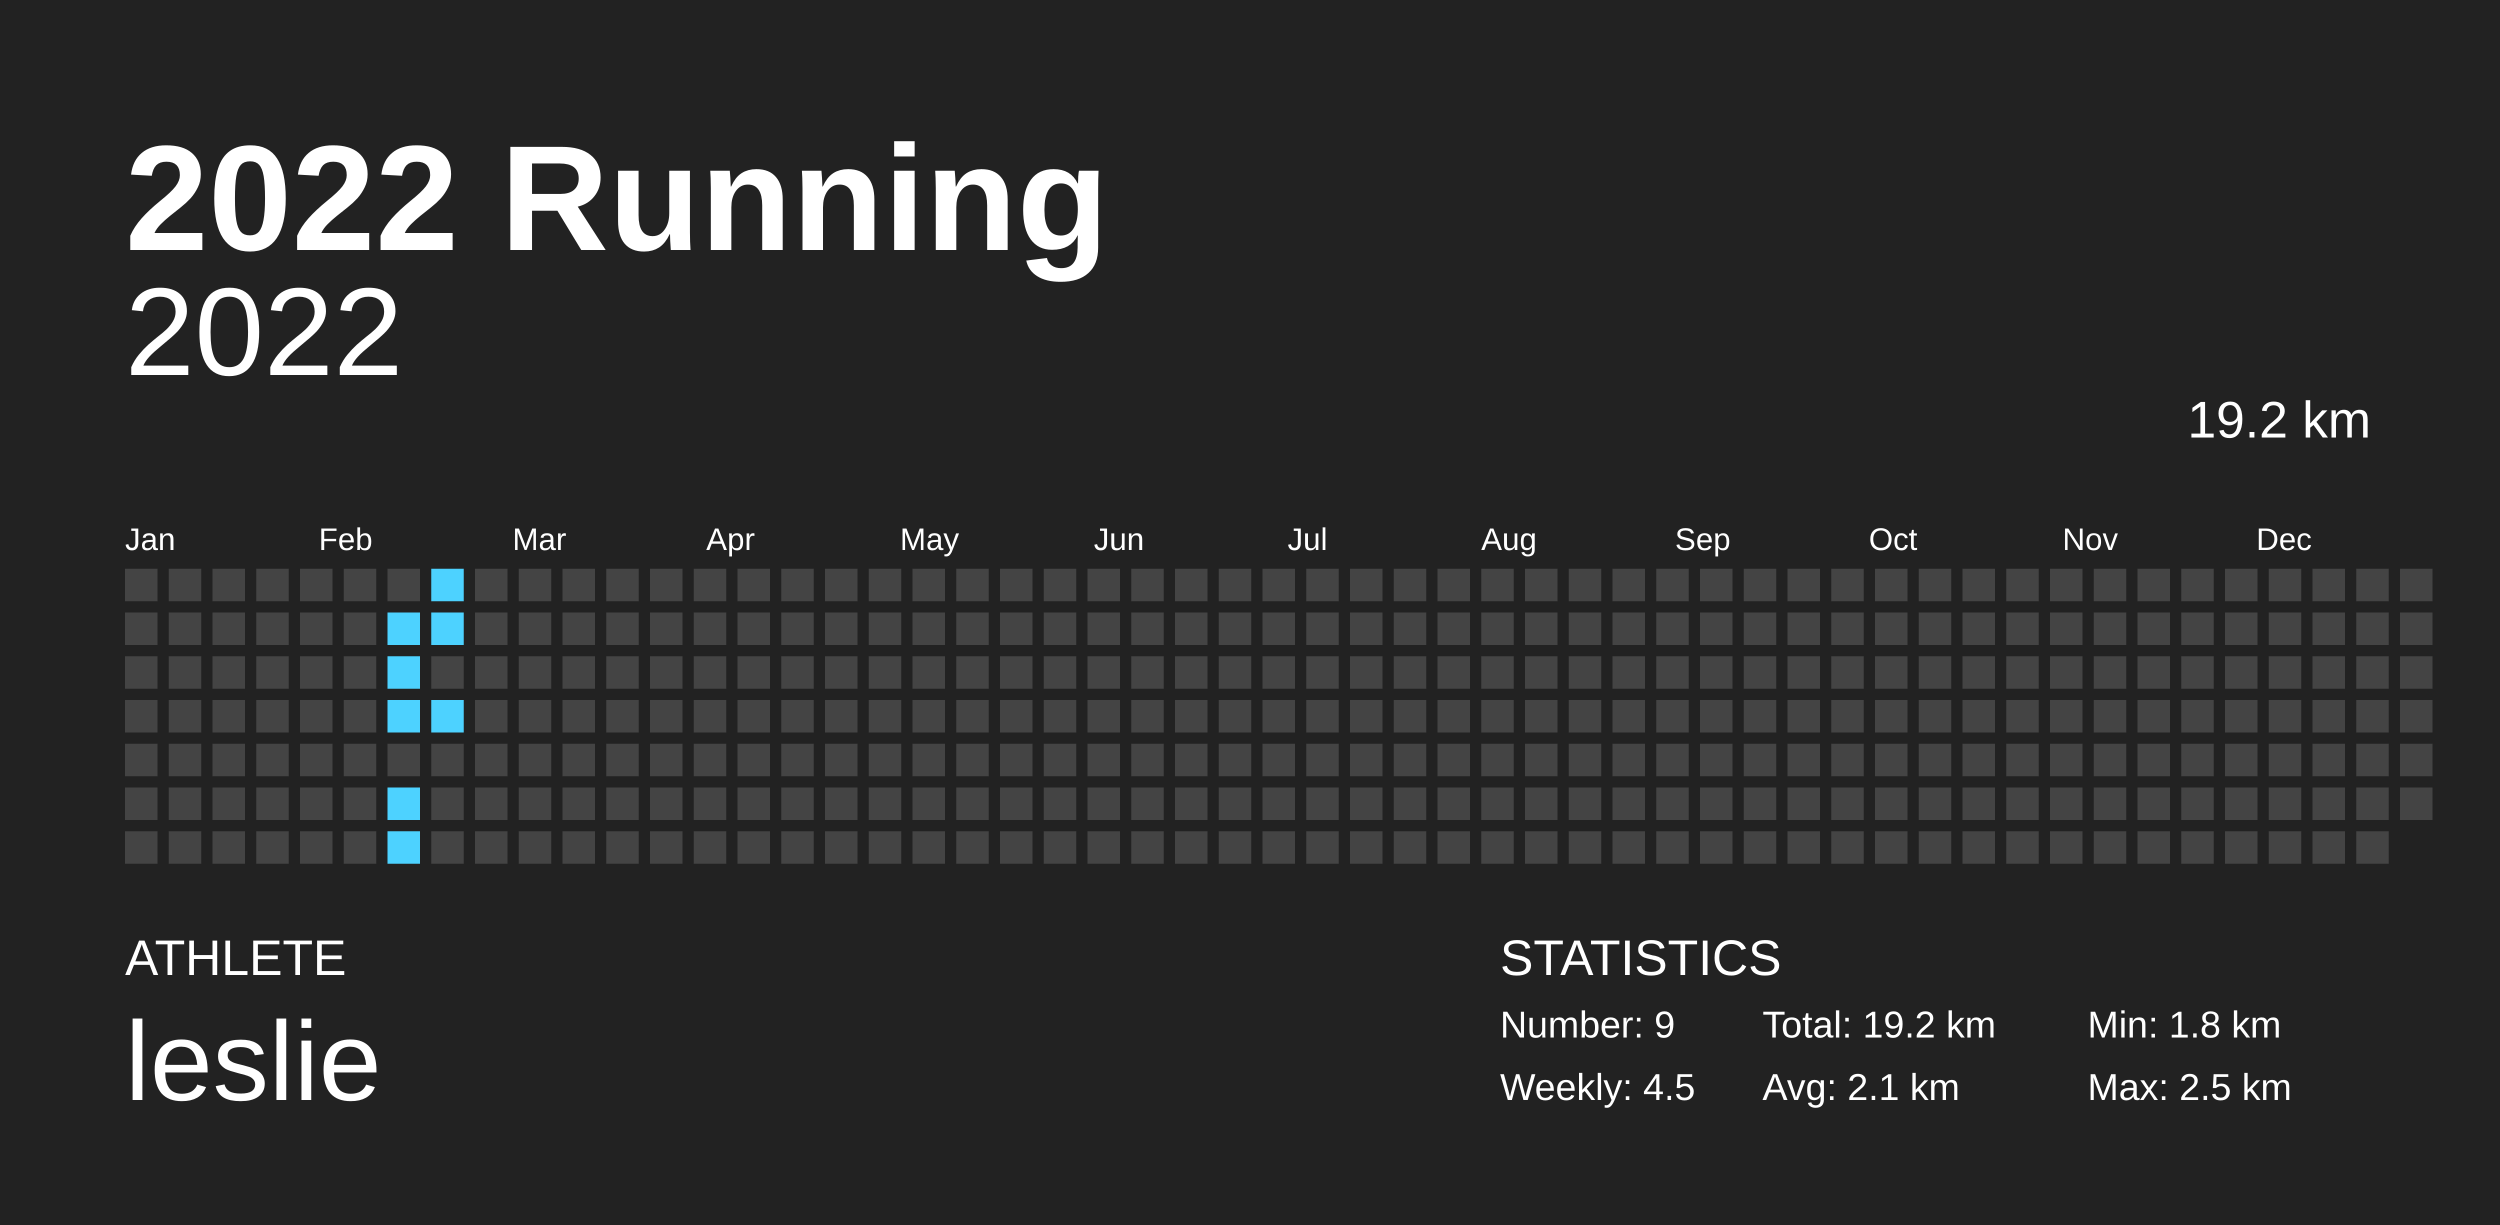
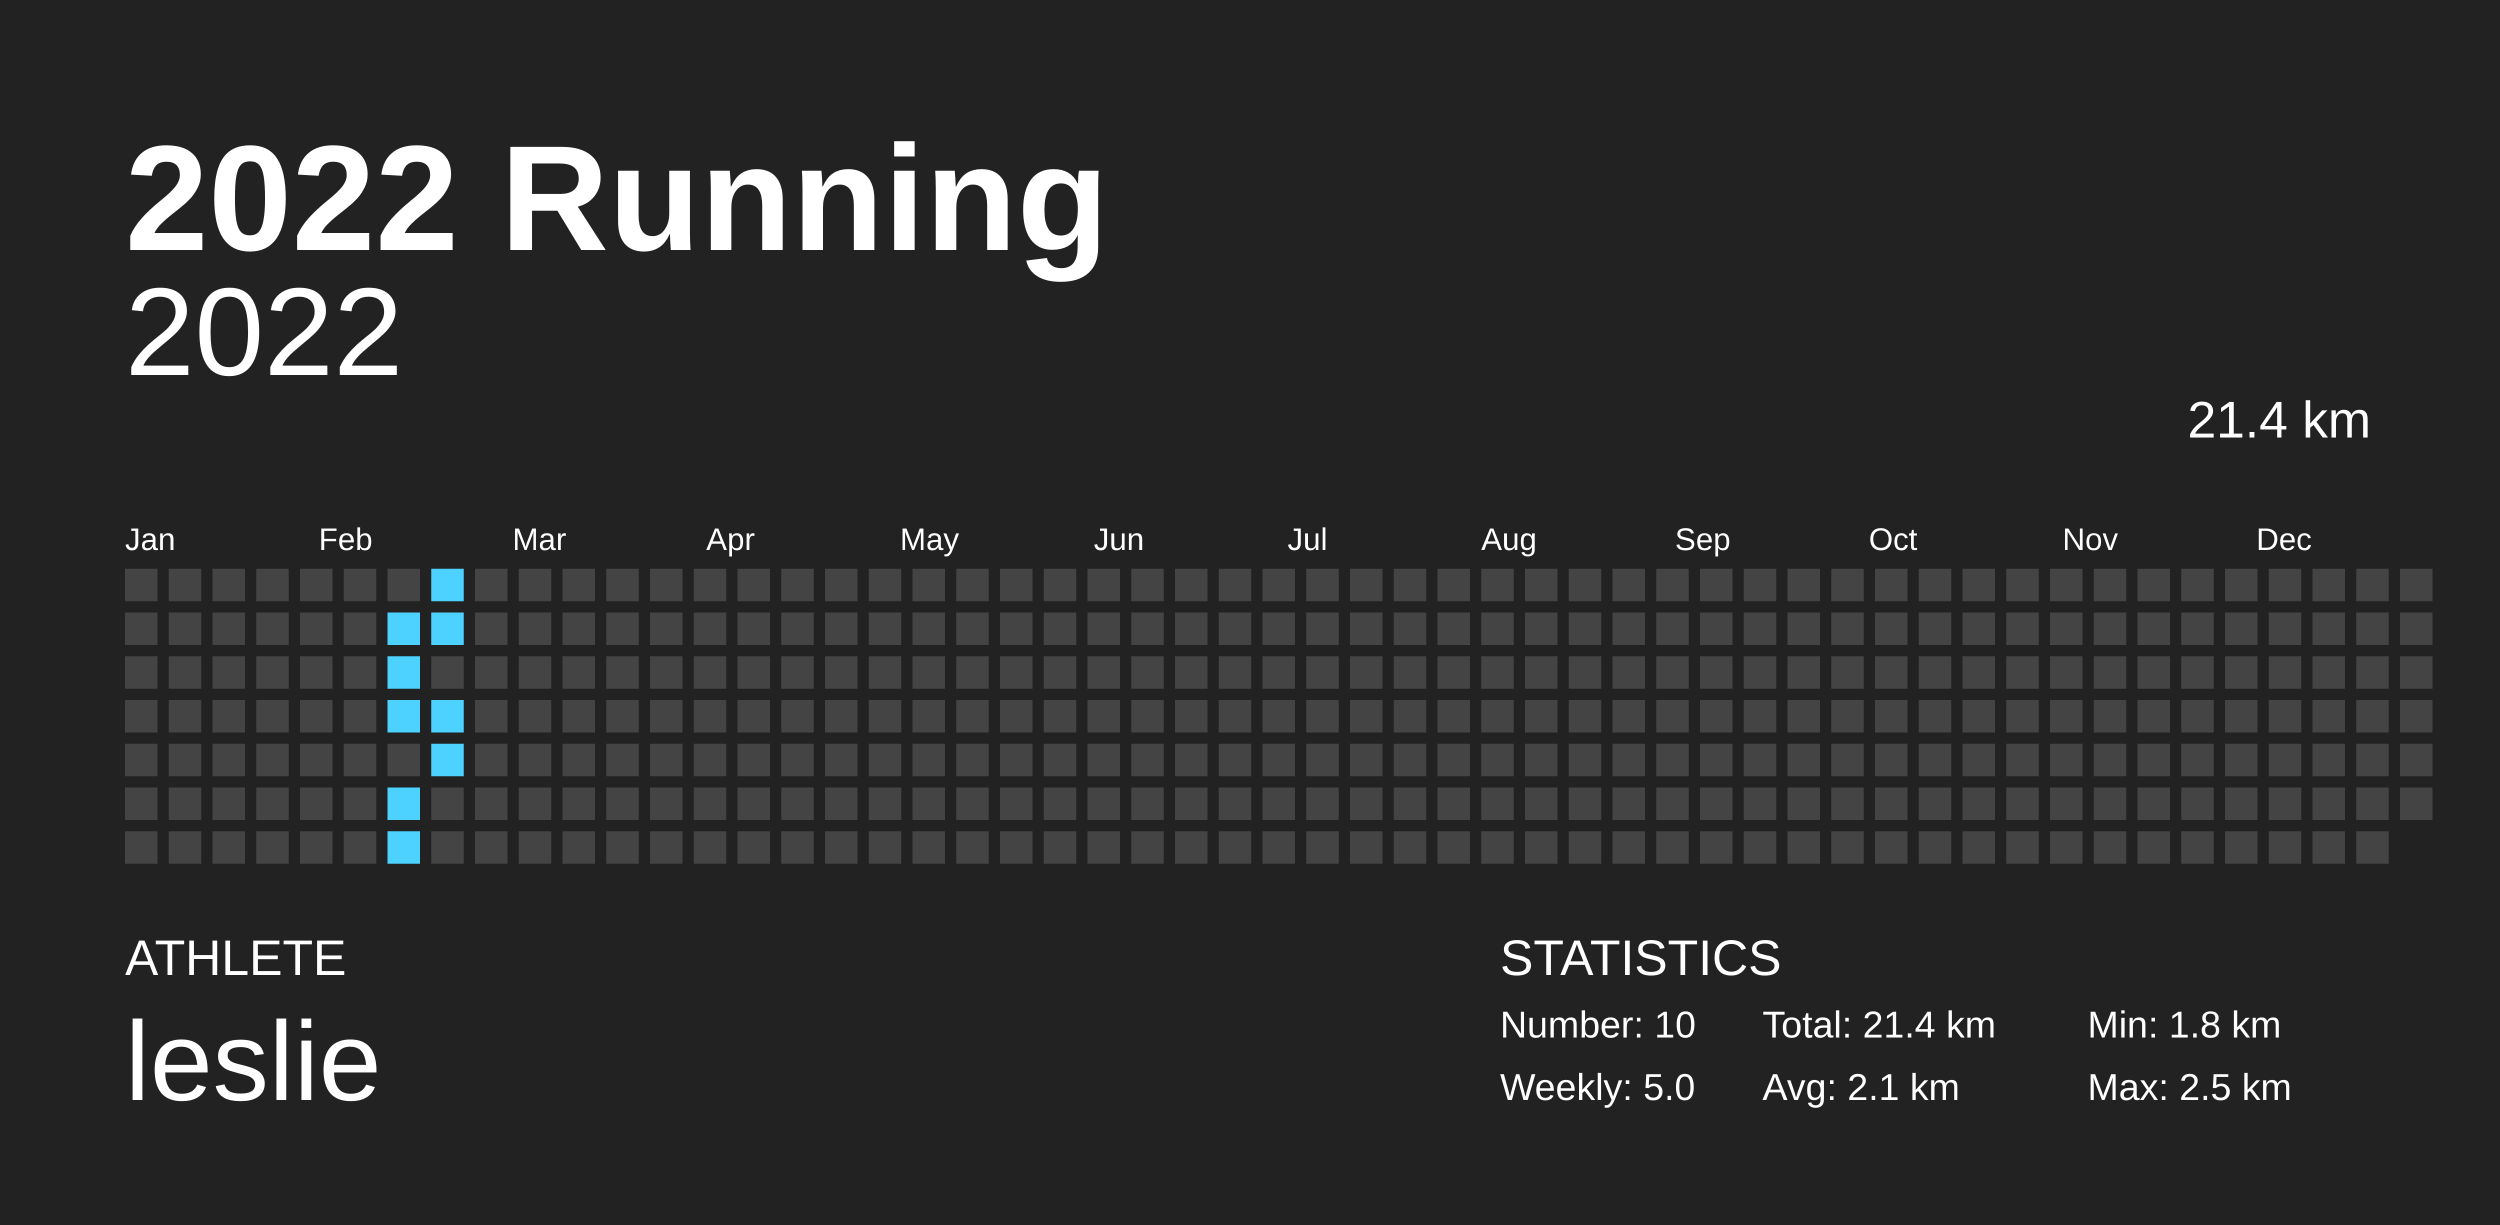
<svg xmlns="http://www.w3.org/2000/svg" baseProfile="full" height="98mm" version="1.1" viewBox="0,0,200,98" width="200mm">
  <defs />
  <rect fill="#222222" height="98" width="200" x="0" y="0" />
  <text fill="#FFFFFF" style="font-size:12px; font-family:Arial; font-weight:bold;" x="10" y="20">2022 Running</text>
  <text fill="#FFFFFF" style="font-size:4px; font-family:Arial" x="10" y="78">ATHLETE</text>
  <text fill="#FFFFFF" style="font-size:9px; font-family:Arial" x="10" y="88">leslie</text>
  <text fill="#FFFFFF" style="font-size:4px; font-family:Arial" x="120" y="78">STATISTICS</text>
-   <text fill="#FFFFFF" style="font-size:3px; font-family:Arial" x="120" y="83">Number: 9</text>
-   <text fill="#FFFFFF" style="font-size:3px; font-family:Arial" x="120" y="88">Weekly: 4.5</text>
-   <text fill="#FFFFFF" style="font-size:3px; font-family:Arial" x="141" y="83">Total: 19.2 km</text>
+   <text fill="#FFFFFF" style="font-size:3px; font-family:Arial" x="120" y="83">Number: 10</text>
+   <text fill="#FFFFFF" style="font-size:3px; font-family:Arial" x="120" y="88">Weekly: 5.0</text>
+   <text fill="#FFFFFF" style="font-size:3px; font-family:Arial" x="141" y="83">Total: 21.4 km</text>
  <text fill="#FFFFFF" style="font-size:3px; font-family:Arial" x="141" y="88">Avg: 2.1 km</text>
  <text fill="#FFFFFF" style="font-size:3px; font-family:Arial" x="167" y="83">Min: 1.8 km</text>
  <text fill="#FFFFFF" style="font-size:3px; font-family:Arial" x="167" y="88">Max: 2.5 km</text>
  <text alignment-baseline="hanging" fill="#FFFFFF" style="font-size:10.0px; font-family:Arial;" x="10" y="30">2022</text>
-   <text alignment-baseline="hanging" fill="#FFFFFF" style="font-size:4.125px; font-family:Arial;" x="175" y="35">19.2 km</text>
+   <text alignment-baseline="hanging" fill="#FFFFFF" style="font-size:4.125px; font-family:Arial;" x="175" y="35">21.4 km</text>
  <text fill="#FFFFFF" style="font-size:2.5px; font-family:Arial" x="10.0" y="44">Jan</text>
  <text fill="#FFFFFF" style="font-size:2.5px; font-family:Arial" x="25.5" y="44">Feb</text>
  <text fill="#FFFFFF" style="font-size:2.5px; font-family:Arial" x="41.0" y="44">Mar</text>
  <text fill="#FFFFFF" style="font-size:2.5px; font-family:Arial" x="56.5" y="44">Apr</text>
  <text fill="#FFFFFF" style="font-size:2.5px; font-family:Arial" x="72.0" y="44">May</text>
  <text fill="#FFFFFF" style="font-size:2.5px; font-family:Arial" x="87.5" y="44">Jun</text>
  <text fill="#FFFFFF" style="font-size:2.5px; font-family:Arial" x="103.0" y="44">Jul</text>
  <text fill="#FFFFFF" style="font-size:2.5px; font-family:Arial" x="118.5" y="44">Aug</text>
  <text fill="#FFFFFF" style="font-size:2.5px; font-family:Arial" x="134.0" y="44">Sep</text>
  <text fill="#FFFFFF" style="font-size:2.5px; font-family:Arial" x="149.5" y="44">Oct</text>
  <text fill="#FFFFFF" style="font-size:2.5px; font-family:Arial" x="165.0" y="44">Nov</text>
  <text fill="#FFFFFF" style="font-size:2.5px; font-family:Arial" x="180.5" y="44">Dec</text>
  <rect fill="#444444" height="2.6" width="2.6" x="10.0" y="45.5" />
  <rect fill="#444444" height="2.6" width="2.6" x="10.0" y="49.0" />
  <rect fill="#444444" height="2.6" width="2.6" x="10.0" y="52.5" />
  <rect fill="#444444" height="2.6" width="2.6" x="10.0" y="56.0" />
  <rect fill="#444444" height="2.6" width="2.6" x="10.0" y="59.5" />
  <rect fill="#444444" height="2.6" width="2.6" x="10.0" y="63.0" />
  <rect fill="#444444" height="2.6" width="2.6" x="10.0" y="66.5" />
  <rect fill="#444444" height="2.6" width="2.6" x="13.5" y="45.5" />
  <rect fill="#444444" height="2.6" width="2.6" x="13.5" y="49.0" />
  <rect fill="#444444" height="2.6" width="2.6" x="13.5" y="52.5" />
  <rect fill="#444444" height="2.6" width="2.6" x="13.5" y="56.0" />
  <rect fill="#444444" height="2.6" width="2.6" x="13.5" y="59.5" />
  <rect fill="#444444" height="2.6" width="2.6" x="13.5" y="63.0" />
  <rect fill="#444444" height="2.6" width="2.6" x="13.5" y="66.5" />
  <rect fill="#444444" height="2.6" width="2.6" x="17.0" y="45.5" />
  <rect fill="#444444" height="2.6" width="2.6" x="17.0" y="49.0" />
  <rect fill="#444444" height="2.6" width="2.6" x="17.0" y="52.5" />
  <rect fill="#444444" height="2.6" width="2.6" x="17.0" y="56.0" />
  <rect fill="#444444" height="2.6" width="2.6" x="17.0" y="59.5" />
  <rect fill="#444444" height="2.6" width="2.6" x="17.0" y="63.0" />
  <rect fill="#444444" height="2.6" width="2.6" x="17.0" y="66.5" />
  <rect fill="#444444" height="2.6" width="2.6" x="20.5" y="45.5" />
  <rect fill="#444444" height="2.6" width="2.6" x="20.5" y="49.0" />
  <rect fill="#444444" height="2.6" width="2.6" x="20.5" y="52.5" />
  <rect fill="#444444" height="2.6" width="2.6" x="20.5" y="56.0" />
  <rect fill="#444444" height="2.6" width="2.6" x="20.5" y="59.5" />
  <rect fill="#444444" height="2.6" width="2.6" x="20.5" y="63.0" />
  <rect fill="#444444" height="2.6" width="2.6" x="20.5" y="66.5" />
  <rect fill="#444444" height="2.6" width="2.6" x="24.0" y="45.5" />
  <rect fill="#444444" height="2.6" width="2.6" x="24.0" y="49.0" />
  <rect fill="#444444" height="2.6" width="2.6" x="24.0" y="52.5" />
  <rect fill="#444444" height="2.6" width="2.6" x="24.0" y="56.0" />
  <rect fill="#444444" height="2.6" width="2.6" x="24.0" y="59.5" />
  <rect fill="#444444" height="2.6" width="2.6" x="24.0" y="63.0" />
  <rect fill="#444444" height="2.6" width="2.6" x="24.0" y="66.5" />
  <rect fill="#444444" height="2.6" width="2.6" x="27.5" y="45.5" />
  <rect fill="#444444" height="2.6" width="2.6" x="27.5" y="49.0" />
  <rect fill="#444444" height="2.6" width="2.6" x="27.5" y="52.5" />
  <rect fill="#444444" height="2.6" width="2.6" x="27.5" y="56.0" />
  <rect fill="#444444" height="2.6" width="2.6" x="27.5" y="59.5" />
  <rect fill="#444444" height="2.6" width="2.6" x="27.5" y="63.0" />
  <rect fill="#444444" height="2.6" width="2.6" x="27.5" y="66.5" />
  <rect fill="#444444" height="2.6" width="2.6" x="31.0" y="45.5" />
  <rect fill="#4dd2ff" height="2.6" width="2.6" x="31.0" y="49.0" />
  <rect fill="#4dd2ff" height="2.6" width="2.6" x="31.0" y="52.5" />
  <rect fill="#4dd2ff" height="2.6" width="2.6" x="31.0" y="56.0" />
  <rect fill="#444444" height="2.6" width="2.6" x="31.0" y="59.5" />
  <rect fill="#4dd2ff" height="2.6" width="2.6" x="31.0" y="63.0" />
  <rect fill="#4dd2ff" height="2.6" width="2.6" x="31.0" y="66.5" />
  <rect fill="#4dd2ff" height="2.6" width="2.6" x="34.5" y="45.5" />
  <rect fill="#4dd2ff" height="2.6" width="2.6" x="34.5" y="49.0" />
  <rect fill="#444444" height="2.6" width="2.6" x="34.5" y="52.5" />
  <rect fill="#4dd2ff" height="2.6" width="2.6" x="34.5" y="56.0" />
-   <rect fill="#444444" height="2.6" width="2.6" x="34.5" y="59.5" />
+   <rect fill="#4dd2ff" height="2.6" width="2.6" x="34.5" y="59.5" />
  <rect fill="#444444" height="2.6" width="2.6" x="34.5" y="63.0" />
  <rect fill="#444444" height="2.6" width="2.6" x="34.5" y="66.5" />
  <rect fill="#444444" height="2.6" width="2.6" x="38.0" y="45.5" />
  <rect fill="#444444" height="2.6" width="2.6" x="38.0" y="49.0" />
  <rect fill="#444444" height="2.6" width="2.6" x="38.0" y="52.5" />
  <rect fill="#444444" height="2.6" width="2.6" x="38.0" y="56.0" />
  <rect fill="#444444" height="2.6" width="2.6" x="38.0" y="59.5" />
  <rect fill="#444444" height="2.6" width="2.6" x="38.0" y="63.0" />
  <rect fill="#444444" height="2.6" width="2.6" x="38.0" y="66.5" />
  <rect fill="#444444" height="2.6" width="2.6" x="41.5" y="45.5" />
  <rect fill="#444444" height="2.6" width="2.6" x="41.5" y="49.0" />
  <rect fill="#444444" height="2.6" width="2.6" x="41.5" y="52.5" />
  <rect fill="#444444" height="2.6" width="2.6" x="41.5" y="56.0" />
  <rect fill="#444444" height="2.6" width="2.6" x="41.5" y="59.5" />
  <rect fill="#444444" height="2.6" width="2.6" x="41.5" y="63.0" />
  <rect fill="#444444" height="2.6" width="2.6" x="41.5" y="66.5" />
  <rect fill="#444444" height="2.6" width="2.6" x="45.0" y="45.5" />
  <rect fill="#444444" height="2.6" width="2.6" x="45.0" y="49.0" />
  <rect fill="#444444" height="2.6" width="2.6" x="45.0" y="52.5" />
  <rect fill="#444444" height="2.6" width="2.6" x="45.0" y="56.0" />
  <rect fill="#444444" height="2.6" width="2.6" x="45.0" y="59.5" />
  <rect fill="#444444" height="2.6" width="2.6" x="45.0" y="63.0" />
  <rect fill="#444444" height="2.6" width="2.6" x="45.0" y="66.5" />
  <rect fill="#444444" height="2.6" width="2.6" x="48.5" y="45.5" />
  <rect fill="#444444" height="2.6" width="2.6" x="48.5" y="49.0" />
  <rect fill="#444444" height="2.6" width="2.6" x="48.5" y="52.5" />
  <rect fill="#444444" height="2.6" width="2.6" x="48.5" y="56.0" />
  <rect fill="#444444" height="2.6" width="2.6" x="48.5" y="59.5" />
  <rect fill="#444444" height="2.6" width="2.6" x="48.5" y="63.0" />
  <rect fill="#444444" height="2.6" width="2.6" x="48.5" y="66.5" />
  <rect fill="#444444" height="2.6" width="2.6" x="52.0" y="45.5" />
  <rect fill="#444444" height="2.6" width="2.6" x="52.0" y="49.0" />
  <rect fill="#444444" height="2.6" width="2.6" x="52.0" y="52.5" />
  <rect fill="#444444" height="2.6" width="2.6" x="52.0" y="56.0" />
  <rect fill="#444444" height="2.6" width="2.6" x="52.0" y="59.5" />
  <rect fill="#444444" height="2.6" width="2.6" x="52.0" y="63.0" />
  <rect fill="#444444" height="2.6" width="2.6" x="52.0" y="66.5" />
  <rect fill="#444444" height="2.6" width="2.6" x="55.5" y="45.5" />
  <rect fill="#444444" height="2.6" width="2.6" x="55.5" y="49.0" />
  <rect fill="#444444" height="2.6" width="2.6" x="55.5" y="52.5" />
  <rect fill="#444444" height="2.6" width="2.6" x="55.5" y="56.0" />
  <rect fill="#444444" height="2.6" width="2.6" x="55.5" y="59.5" />
  <rect fill="#444444" height="2.6" width="2.6" x="55.5" y="63.0" />
  <rect fill="#444444" height="2.6" width="2.6" x="55.5" y="66.5" />
  <rect fill="#444444" height="2.6" width="2.6" x="59.0" y="45.5" />
  <rect fill="#444444" height="2.6" width="2.6" x="59.0" y="49.0" />
  <rect fill="#444444" height="2.6" width="2.6" x="59.0" y="52.5" />
  <rect fill="#444444" height="2.6" width="2.6" x="59.0" y="56.0" />
  <rect fill="#444444" height="2.6" width="2.6" x="59.0" y="59.5" />
  <rect fill="#444444" height="2.6" width="2.6" x="59.0" y="63.0" />
  <rect fill="#444444" height="2.6" width="2.6" x="59.0" y="66.5" />
  <rect fill="#444444" height="2.6" width="2.6" x="62.5" y="45.5" />
  <rect fill="#444444" height="2.6" width="2.6" x="62.5" y="49.0" />
  <rect fill="#444444" height="2.6" width="2.6" x="62.5" y="52.5" />
  <rect fill="#444444" height="2.6" width="2.6" x="62.5" y="56.0" />
  <rect fill="#444444" height="2.6" width="2.6" x="62.5" y="59.5" />
  <rect fill="#444444" height="2.6" width="2.6" x="62.5" y="63.0" />
  <rect fill="#444444" height="2.6" width="2.6" x="62.5" y="66.5" />
  <rect fill="#444444" height="2.6" width="2.6" x="66.0" y="45.5" />
  <rect fill="#444444" height="2.6" width="2.6" x="66.0" y="49.0" />
  <rect fill="#444444" height="2.6" width="2.6" x="66.0" y="52.5" />
  <rect fill="#444444" height="2.6" width="2.6" x="66.0" y="56.0" />
  <rect fill="#444444" height="2.6" width="2.6" x="66.0" y="59.5" />
  <rect fill="#444444" height="2.6" width="2.6" x="66.0" y="63.0" />
  <rect fill="#444444" height="2.6" width="2.6" x="66.0" y="66.5" />
  <rect fill="#444444" height="2.6" width="2.6" x="69.5" y="45.5" />
  <rect fill="#444444" height="2.6" width="2.6" x="69.5" y="49.0" />
  <rect fill="#444444" height="2.6" width="2.6" x="69.5" y="52.5" />
  <rect fill="#444444" height="2.6" width="2.6" x="69.5" y="56.0" />
  <rect fill="#444444" height="2.6" width="2.6" x="69.5" y="59.5" />
  <rect fill="#444444" height="2.6" width="2.6" x="69.5" y="63.0" />
  <rect fill="#444444" height="2.6" width="2.6" x="69.5" y="66.5" />
  <rect fill="#444444" height="2.6" width="2.6" x="73.0" y="45.5" />
  <rect fill="#444444" height="2.6" width="2.6" x="73.0" y="49.0" />
  <rect fill="#444444" height="2.6" width="2.6" x="73.0" y="52.5" />
  <rect fill="#444444" height="2.6" width="2.6" x="73.0" y="56.0" />
  <rect fill="#444444" height="2.6" width="2.6" x="73.0" y="59.5" />
  <rect fill="#444444" height="2.6" width="2.6" x="73.0" y="63.0" />
  <rect fill="#444444" height="2.6" width="2.6" x="73.0" y="66.5" />
  <rect fill="#444444" height="2.6" width="2.6" x="76.5" y="45.5" />
  <rect fill="#444444" height="2.6" width="2.6" x="76.5" y="49.0" />
  <rect fill="#444444" height="2.6" width="2.6" x="76.5" y="52.5" />
  <rect fill="#444444" height="2.6" width="2.6" x="76.5" y="56.0" />
  <rect fill="#444444" height="2.6" width="2.6" x="76.5" y="59.5" />
  <rect fill="#444444" height="2.6" width="2.6" x="76.5" y="63.0" />
  <rect fill="#444444" height="2.6" width="2.6" x="76.5" y="66.5" />
  <rect fill="#444444" height="2.6" width="2.6" x="80.0" y="45.5" />
  <rect fill="#444444" height="2.6" width="2.6" x="80.0" y="49.0" />
  <rect fill="#444444" height="2.6" width="2.6" x="80.0" y="52.5" />
  <rect fill="#444444" height="2.6" width="2.6" x="80.0" y="56.0" />
  <rect fill="#444444" height="2.6" width="2.6" x="80.0" y="59.5" />
  <rect fill="#444444" height="2.6" width="2.6" x="80.0" y="63.0" />
  <rect fill="#444444" height="2.6" width="2.6" x="80.0" y="66.5" />
  <rect fill="#444444" height="2.6" width="2.6" x="83.5" y="45.5" />
  <rect fill="#444444" height="2.6" width="2.6" x="83.5" y="49.0" />
  <rect fill="#444444" height="2.6" width="2.6" x="83.5" y="52.5" />
  <rect fill="#444444" height="2.6" width="2.6" x="83.5" y="56.0" />
  <rect fill="#444444" height="2.6" width="2.6" x="83.5" y="59.5" />
  <rect fill="#444444" height="2.6" width="2.6" x="83.5" y="63.0" />
  <rect fill="#444444" height="2.6" width="2.6" x="83.5" y="66.5" />
  <rect fill="#444444" height="2.6" width="2.6" x="87.0" y="45.5" />
  <rect fill="#444444" height="2.6" width="2.6" x="87.0" y="49.0" />
  <rect fill="#444444" height="2.6" width="2.6" x="87.0" y="52.5" />
  <rect fill="#444444" height="2.6" width="2.6" x="87.0" y="56.0" />
  <rect fill="#444444" height="2.6" width="2.6" x="87.0" y="59.5" />
  <rect fill="#444444" height="2.6" width="2.6" x="87.0" y="63.0" />
  <rect fill="#444444" height="2.6" width="2.6" x="87.0" y="66.5" />
  <rect fill="#444444" height="2.6" width="2.6" x="90.5" y="45.5" />
  <rect fill="#444444" height="2.6" width="2.6" x="90.5" y="49.0" />
  <rect fill="#444444" height="2.6" width="2.6" x="90.5" y="52.5" />
  <rect fill="#444444" height="2.6" width="2.6" x="90.5" y="56.0" />
  <rect fill="#444444" height="2.6" width="2.6" x="90.5" y="59.5" />
  <rect fill="#444444" height="2.6" width="2.6" x="90.5" y="63.0" />
  <rect fill="#444444" height="2.6" width="2.6" x="90.5" y="66.5" />
  <rect fill="#444444" height="2.6" width="2.6" x="94.0" y="45.5" />
  <rect fill="#444444" height="2.6" width="2.6" x="94.0" y="49.0" />
  <rect fill="#444444" height="2.6" width="2.6" x="94.0" y="52.5" />
  <rect fill="#444444" height="2.6" width="2.6" x="94.0" y="56.0" />
  <rect fill="#444444" height="2.6" width="2.6" x="94.0" y="59.5" />
  <rect fill="#444444" height="2.6" width="2.6" x="94.0" y="63.0" />
  <rect fill="#444444" height="2.6" width="2.6" x="94.0" y="66.5" />
  <rect fill="#444444" height="2.6" width="2.6" x="97.5" y="45.5" />
  <rect fill="#444444" height="2.6" width="2.6" x="97.5" y="49.0" />
  <rect fill="#444444" height="2.6" width="2.6" x="97.5" y="52.5" />
  <rect fill="#444444" height="2.6" width="2.6" x="97.5" y="56.0" />
  <rect fill="#444444" height="2.6" width="2.6" x="97.5" y="59.5" />
  <rect fill="#444444" height="2.6" width="2.6" x="97.5" y="63.0" />
  <rect fill="#444444" height="2.6" width="2.6" x="97.5" y="66.5" />
  <rect fill="#444444" height="2.6" width="2.6" x="101.0" y="45.5" />
  <rect fill="#444444" height="2.6" width="2.6" x="101.0" y="49.0" />
  <rect fill="#444444" height="2.6" width="2.6" x="101.0" y="52.5" />
  <rect fill="#444444" height="2.6" width="2.6" x="101.0" y="56.0" />
  <rect fill="#444444" height="2.6" width="2.6" x="101.0" y="59.5" />
  <rect fill="#444444" height="2.6" width="2.6" x="101.0" y="63.0" />
  <rect fill="#444444" height="2.6" width="2.6" x="101.0" y="66.5" />
  <rect fill="#444444" height="2.6" width="2.6" x="104.5" y="45.5" />
  <rect fill="#444444" height="2.6" width="2.6" x="104.5" y="49.0" />
  <rect fill="#444444" height="2.6" width="2.6" x="104.5" y="52.5" />
  <rect fill="#444444" height="2.6" width="2.6" x="104.5" y="56.0" />
  <rect fill="#444444" height="2.6" width="2.6" x="104.5" y="59.5" />
  <rect fill="#444444" height="2.6" width="2.6" x="104.5" y="63.0" />
  <rect fill="#444444" height="2.6" width="2.6" x="104.5" y="66.5" />
  <rect fill="#444444" height="2.6" width="2.6" x="108.0" y="45.5" />
  <rect fill="#444444" height="2.6" width="2.6" x="108.0" y="49.0" />
  <rect fill="#444444" height="2.6" width="2.6" x="108.0" y="52.5" />
  <rect fill="#444444" height="2.6" width="2.6" x="108.0" y="56.0" />
  <rect fill="#444444" height="2.6" width="2.6" x="108.0" y="59.5" />
  <rect fill="#444444" height="2.6" width="2.6" x="108.0" y="63.0" />
  <rect fill="#444444" height="2.6" width="2.6" x="108.0" y="66.5" />
  <rect fill="#444444" height="2.6" width="2.6" x="111.5" y="45.5" />
  <rect fill="#444444" height="2.6" width="2.6" x="111.5" y="49.0" />
  <rect fill="#444444" height="2.6" width="2.6" x="111.5" y="52.5" />
  <rect fill="#444444" height="2.6" width="2.6" x="111.5" y="56.0" />
  <rect fill="#444444" height="2.6" width="2.6" x="111.5" y="59.5" />
  <rect fill="#444444" height="2.6" width="2.6" x="111.5" y="63.0" />
  <rect fill="#444444" height="2.6" width="2.6" x="111.5" y="66.5" />
  <rect fill="#444444" height="2.6" width="2.6" x="115.0" y="45.5" />
  <rect fill="#444444" height="2.6" width="2.6" x="115.0" y="49.0" />
  <rect fill="#444444" height="2.6" width="2.6" x="115.0" y="52.5" />
  <rect fill="#444444" height="2.6" width="2.6" x="115.0" y="56.0" />
  <rect fill="#444444" height="2.6" width="2.6" x="115.0" y="59.5" />
  <rect fill="#444444" height="2.6" width="2.6" x="115.0" y="63.0" />
  <rect fill="#444444" height="2.6" width="2.6" x="115.0" y="66.5" />
  <rect fill="#444444" height="2.6" width="2.6" x="118.5" y="45.5" />
  <rect fill="#444444" height="2.6" width="2.6" x="118.5" y="49.0" />
  <rect fill="#444444" height="2.6" width="2.6" x="118.5" y="52.5" />
  <rect fill="#444444" height="2.6" width="2.6" x="118.5" y="56.0" />
  <rect fill="#444444" height="2.6" width="2.6" x="118.5" y="59.5" />
  <rect fill="#444444" height="2.6" width="2.6" x="118.5" y="63.0" />
  <rect fill="#444444" height="2.6" width="2.6" x="118.5" y="66.5" />
  <rect fill="#444444" height="2.6" width="2.6" x="122.0" y="45.5" />
  <rect fill="#444444" height="2.6" width="2.6" x="122.0" y="49.0" />
  <rect fill="#444444" height="2.6" width="2.6" x="122.0" y="52.5" />
  <rect fill="#444444" height="2.6" width="2.6" x="122.0" y="56.0" />
  <rect fill="#444444" height="2.6" width="2.6" x="122.0" y="59.5" />
  <rect fill="#444444" height="2.6" width="2.6" x="122.0" y="63.0" />
  <rect fill="#444444" height="2.6" width="2.6" x="122.0" y="66.5" />
  <rect fill="#444444" height="2.6" width="2.6" x="125.5" y="45.5" />
  <rect fill="#444444" height="2.6" width="2.6" x="125.5" y="49.0" />
  <rect fill="#444444" height="2.6" width="2.6" x="125.5" y="52.5" />
  <rect fill="#444444" height="2.6" width="2.6" x="125.5" y="56.0" />
  <rect fill="#444444" height="2.6" width="2.6" x="125.5" y="59.5" />
  <rect fill="#444444" height="2.6" width="2.6" x="125.5" y="63.0" />
  <rect fill="#444444" height="2.6" width="2.6" x="125.5" y="66.5" />
  <rect fill="#444444" height="2.6" width="2.6" x="129.0" y="45.5" />
  <rect fill="#444444" height="2.6" width="2.6" x="129.0" y="49.0" />
  <rect fill="#444444" height="2.6" width="2.6" x="129.0" y="52.5" />
  <rect fill="#444444" height="2.6" width="2.6" x="129.0" y="56.0" />
  <rect fill="#444444" height="2.6" width="2.6" x="129.0" y="59.5" />
  <rect fill="#444444" height="2.6" width="2.6" x="129.0" y="63.0" />
  <rect fill="#444444" height="2.6" width="2.6" x="129.0" y="66.5" />
  <rect fill="#444444" height="2.6" width="2.6" x="132.5" y="45.5" />
  <rect fill="#444444" height="2.6" width="2.6" x="132.5" y="49.0" />
  <rect fill="#444444" height="2.6" width="2.6" x="132.5" y="52.5" />
  <rect fill="#444444" height="2.6" width="2.6" x="132.5" y="56.0" />
  <rect fill="#444444" height="2.6" width="2.6" x="132.5" y="59.5" />
  <rect fill="#444444" height="2.6" width="2.6" x="132.5" y="63.0" />
  <rect fill="#444444" height="2.6" width="2.6" x="132.5" y="66.5" />
  <rect fill="#444444" height="2.6" width="2.6" x="136.0" y="45.5" />
  <rect fill="#444444" height="2.6" width="2.6" x="136.0" y="49.0" />
  <rect fill="#444444" height="2.6" width="2.6" x="136.0" y="52.5" />
  <rect fill="#444444" height="2.6" width="2.6" x="136.0" y="56.0" />
  <rect fill="#444444" height="2.6" width="2.6" x="136.0" y="59.5" />
  <rect fill="#444444" height="2.6" width="2.6" x="136.0" y="63.0" />
  <rect fill="#444444" height="2.6" width="2.6" x="136.0" y="66.5" />
  <rect fill="#444444" height="2.6" width="2.6" x="139.5" y="45.5" />
  <rect fill="#444444" height="2.6" width="2.6" x="139.5" y="49.0" />
  <rect fill="#444444" height="2.6" width="2.6" x="139.5" y="52.5" />
  <rect fill="#444444" height="2.6" width="2.6" x="139.5" y="56.0" />
  <rect fill="#444444" height="2.6" width="2.6" x="139.5" y="59.5" />
  <rect fill="#444444" height="2.6" width="2.6" x="139.5" y="63.0" />
  <rect fill="#444444" height="2.6" width="2.6" x="139.5" y="66.5" />
  <rect fill="#444444" height="2.6" width="2.6" x="143.0" y="45.5" />
  <rect fill="#444444" height="2.6" width="2.6" x="143.0" y="49.0" />
  <rect fill="#444444" height="2.6" width="2.6" x="143.0" y="52.5" />
  <rect fill="#444444" height="2.6" width="2.6" x="143.0" y="56.0" />
  <rect fill="#444444" height="2.6" width="2.6" x="143.0" y="59.5" />
  <rect fill="#444444" height="2.6" width="2.6" x="143.0" y="63.0" />
  <rect fill="#444444" height="2.6" width="2.6" x="143.0" y="66.5" />
  <rect fill="#444444" height="2.6" width="2.6" x="146.5" y="45.5" />
  <rect fill="#444444" height="2.6" width="2.6" x="146.5" y="49.0" />
  <rect fill="#444444" height="2.6" width="2.6" x="146.5" y="52.5" />
  <rect fill="#444444" height="2.6" width="2.6" x="146.5" y="56.0" />
  <rect fill="#444444" height="2.6" width="2.6" x="146.5" y="59.5" />
  <rect fill="#444444" height="2.6" width="2.6" x="146.5" y="63.0" />
  <rect fill="#444444" height="2.6" width="2.6" x="146.5" y="66.5" />
  <rect fill="#444444" height="2.6" width="2.6" x="150.0" y="45.5" />
  <rect fill="#444444" height="2.6" width="2.6" x="150.0" y="49.0" />
  <rect fill="#444444" height="2.6" width="2.6" x="150.0" y="52.5" />
  <rect fill="#444444" height="2.6" width="2.6" x="150.0" y="56.0" />
  <rect fill="#444444" height="2.6" width="2.6" x="150.0" y="59.5" />
  <rect fill="#444444" height="2.6" width="2.6" x="150.0" y="63.0" />
  <rect fill="#444444" height="2.6" width="2.6" x="150.0" y="66.5" />
  <rect fill="#444444" height="2.6" width="2.6" x="153.5" y="45.5" />
  <rect fill="#444444" height="2.6" width="2.6" x="153.5" y="49.0" />
  <rect fill="#444444" height="2.6" width="2.6" x="153.5" y="52.5" />
  <rect fill="#444444" height="2.6" width="2.6" x="153.5" y="56.0" />
  <rect fill="#444444" height="2.6" width="2.6" x="153.5" y="59.5" />
  <rect fill="#444444" height="2.6" width="2.6" x="153.5" y="63.0" />
  <rect fill="#444444" height="2.6" width="2.6" x="153.5" y="66.5" />
  <rect fill="#444444" height="2.6" width="2.6" x="157.0" y="45.5" />
  <rect fill="#444444" height="2.6" width="2.6" x="157.0" y="49.0" />
  <rect fill="#444444" height="2.6" width="2.6" x="157.0" y="52.5" />
  <rect fill="#444444" height="2.6" width="2.6" x="157.0" y="56.0" />
  <rect fill="#444444" height="2.6" width="2.6" x="157.0" y="59.5" />
  <rect fill="#444444" height="2.6" width="2.6" x="157.0" y="63.0" />
  <rect fill="#444444" height="2.6" width="2.6" x="157.0" y="66.5" />
  <rect fill="#444444" height="2.6" width="2.6" x="160.5" y="45.5" />
  <rect fill="#444444" height="2.6" width="2.6" x="160.5" y="49.0" />
  <rect fill="#444444" height="2.6" width="2.6" x="160.5" y="52.5" />
  <rect fill="#444444" height="2.6" width="2.6" x="160.5" y="56.0" />
  <rect fill="#444444" height="2.6" width="2.6" x="160.5" y="59.5" />
  <rect fill="#444444" height="2.6" width="2.6" x="160.5" y="63.0" />
  <rect fill="#444444" height="2.6" width="2.6" x="160.5" y="66.5" />
  <rect fill="#444444" height="2.6" width="2.6" x="164.0" y="45.5" />
  <rect fill="#444444" height="2.6" width="2.6" x="164.0" y="49.0" />
  <rect fill="#444444" height="2.6" width="2.6" x="164.0" y="52.5" />
  <rect fill="#444444" height="2.6" width="2.6" x="164.0" y="56.0" />
  <rect fill="#444444" height="2.6" width="2.6" x="164.0" y="59.5" />
  <rect fill="#444444" height="2.6" width="2.6" x="164.0" y="63.0" />
  <rect fill="#444444" height="2.6" width="2.6" x="164.0" y="66.5" />
  <rect fill="#444444" height="2.6" width="2.6" x="167.5" y="45.5" />
  <rect fill="#444444" height="2.6" width="2.6" x="167.5" y="49.0" />
  <rect fill="#444444" height="2.6" width="2.6" x="167.5" y="52.5" />
  <rect fill="#444444" height="2.6" width="2.6" x="167.5" y="56.0" />
  <rect fill="#444444" height="2.6" width="2.6" x="167.5" y="59.5" />
  <rect fill="#444444" height="2.6" width="2.6" x="167.5" y="63.0" />
  <rect fill="#444444" height="2.6" width="2.6" x="167.5" y="66.5" />
  <rect fill="#444444" height="2.6" width="2.6" x="171.0" y="45.5" />
  <rect fill="#444444" height="2.6" width="2.6" x="171.0" y="49.0" />
  <rect fill="#444444" height="2.6" width="2.6" x="171.0" y="52.5" />
  <rect fill="#444444" height="2.6" width="2.6" x="171.0" y="56.0" />
  <rect fill="#444444" height="2.6" width="2.6" x="171.0" y="59.5" />
  <rect fill="#444444" height="2.6" width="2.6" x="171.0" y="63.0" />
  <rect fill="#444444" height="2.6" width="2.6" x="171.0" y="66.5" />
  <rect fill="#444444" height="2.6" width="2.6" x="174.5" y="45.5" />
  <rect fill="#444444" height="2.6" width="2.6" x="174.5" y="49.0" />
  <rect fill="#444444" height="2.6" width="2.6" x="174.5" y="52.5" />
  <rect fill="#444444" height="2.6" width="2.6" x="174.5" y="56.0" />
  <rect fill="#444444" height="2.6" width="2.6" x="174.5" y="59.5" />
  <rect fill="#444444" height="2.6" width="2.6" x="174.5" y="63.0" />
  <rect fill="#444444" height="2.6" width="2.6" x="174.5" y="66.5" />
  <rect fill="#444444" height="2.6" width="2.6" x="178.0" y="45.5" />
  <rect fill="#444444" height="2.6" width="2.6" x="178.0" y="49.0" />
  <rect fill="#444444" height="2.6" width="2.6" x="178.0" y="52.5" />
  <rect fill="#444444" height="2.6" width="2.6" x="178.0" y="56.0" />
  <rect fill="#444444" height="2.6" width="2.6" x="178.0" y="59.5" />
  <rect fill="#444444" height="2.6" width="2.6" x="178.0" y="63.0" />
  <rect fill="#444444" height="2.6" width="2.6" x="178.0" y="66.5" />
  <rect fill="#444444" height="2.6" width="2.6" x="181.5" y="45.5" />
  <rect fill="#444444" height="2.6" width="2.6" x="181.5" y="49.0" />
  <rect fill="#444444" height="2.6" width="2.6" x="181.5" y="52.5" />
  <rect fill="#444444" height="2.6" width="2.6" x="181.5" y="56.0" />
  <rect fill="#444444" height="2.6" width="2.6" x="181.5" y="59.5" />
  <rect fill="#444444" height="2.6" width="2.6" x="181.5" y="63.0" />
  <rect fill="#444444" height="2.6" width="2.6" x="181.5" y="66.5" />
  <rect fill="#444444" height="2.6" width="2.6" x="185.0" y="45.5" />
  <rect fill="#444444" height="2.6" width="2.6" x="185.0" y="49.0" />
  <rect fill="#444444" height="2.6" width="2.6" x="185.0" y="52.5" />
  <rect fill="#444444" height="2.6" width="2.6" x="185.0" y="56.0" />
  <rect fill="#444444" height="2.6" width="2.6" x="185.0" y="59.5" />
  <rect fill="#444444" height="2.6" width="2.6" x="185.0" y="63.0" />
  <rect fill="#444444" height="2.6" width="2.6" x="185.0" y="66.5" />
  <rect fill="#444444" height="2.6" width="2.6" x="188.5" y="45.5" />
  <rect fill="#444444" height="2.6" width="2.6" x="188.5" y="49.0" />
  <rect fill="#444444" height="2.6" width="2.6" x="188.5" y="52.5" />
  <rect fill="#444444" height="2.6" width="2.6" x="188.5" y="56.0" />
  <rect fill="#444444" height="2.6" width="2.6" x="188.5" y="59.5" />
  <rect fill="#444444" height="2.6" width="2.6" x="188.5" y="63.0" />
  <rect fill="#444444" height="2.6" width="2.6" x="188.5" y="66.5" />
  <rect fill="#444444" height="2.6" width="2.6" x="192.0" y="45.5" />
  <rect fill="#444444" height="2.6" width="2.6" x="192.0" y="49.0" />
  <rect fill="#444444" height="2.6" width="2.6" x="192.0" y="52.5" />
  <rect fill="#444444" height="2.6" width="2.6" x="192.0" y="56.0" />
  <rect fill="#444444" height="2.6" width="2.6" x="192.0" y="59.5" />
  <rect fill="#444444" height="2.6" width="2.6" x="192.0" y="63.0" />
</svg>
